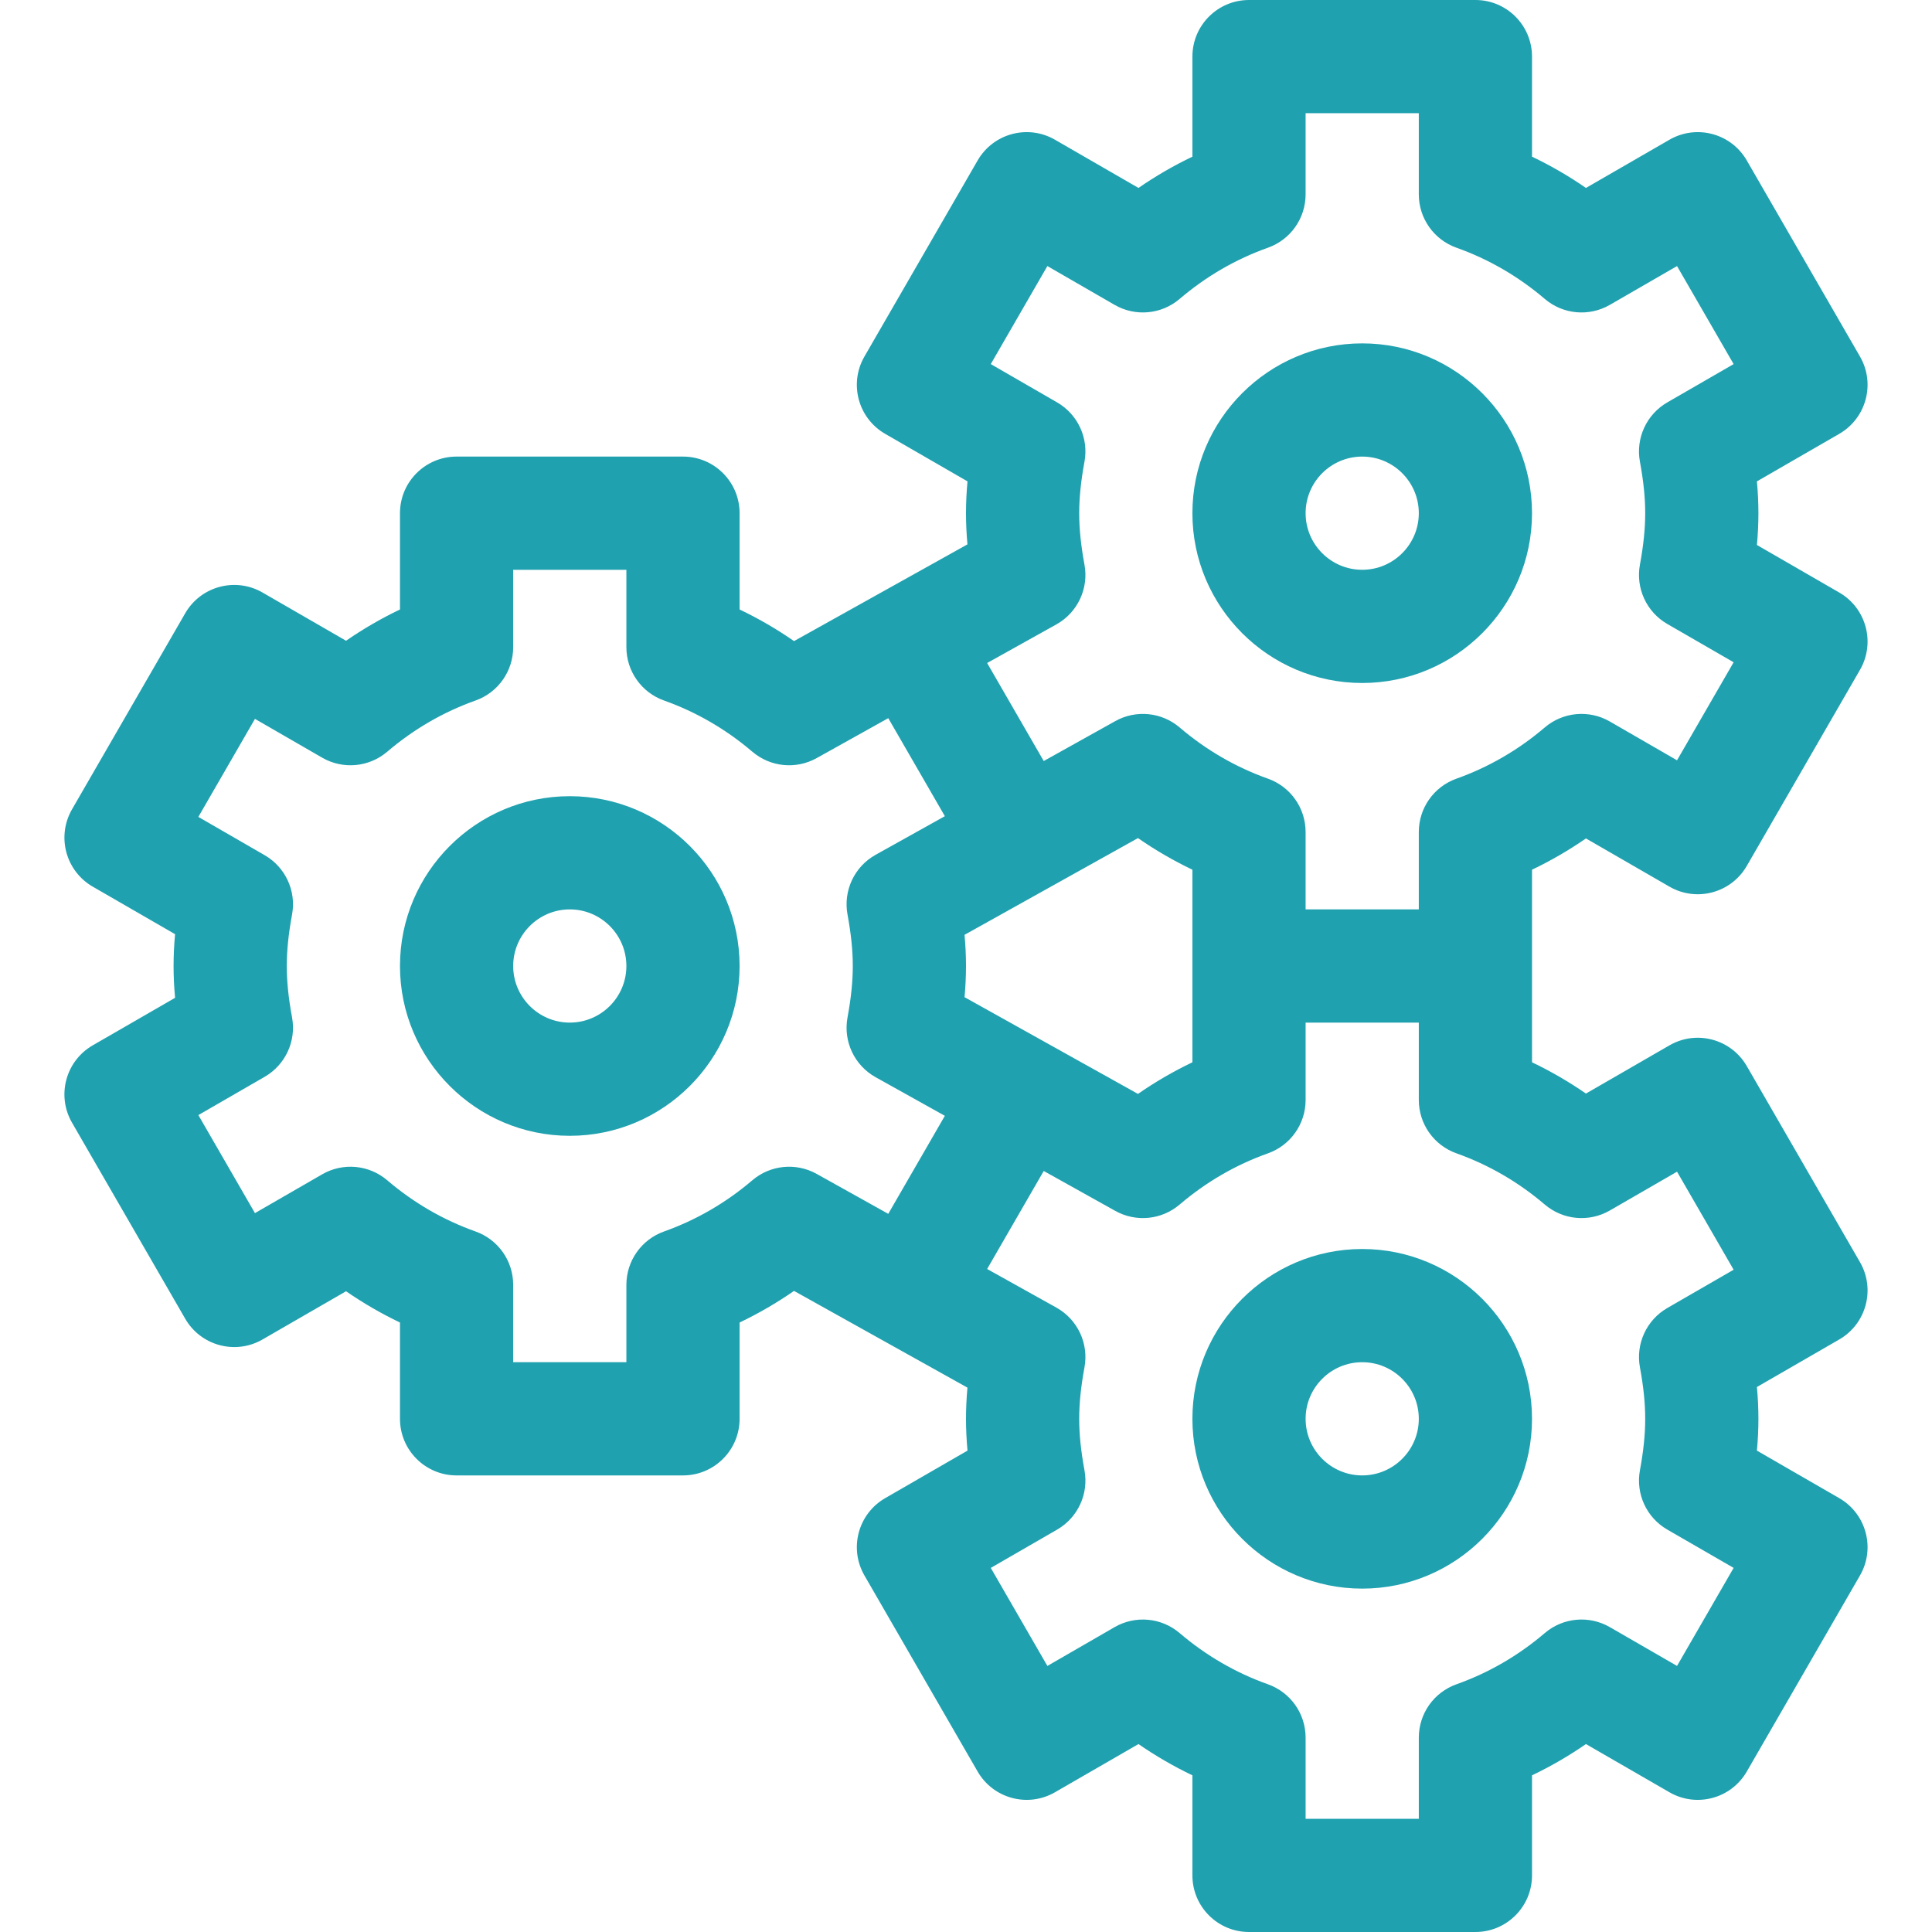
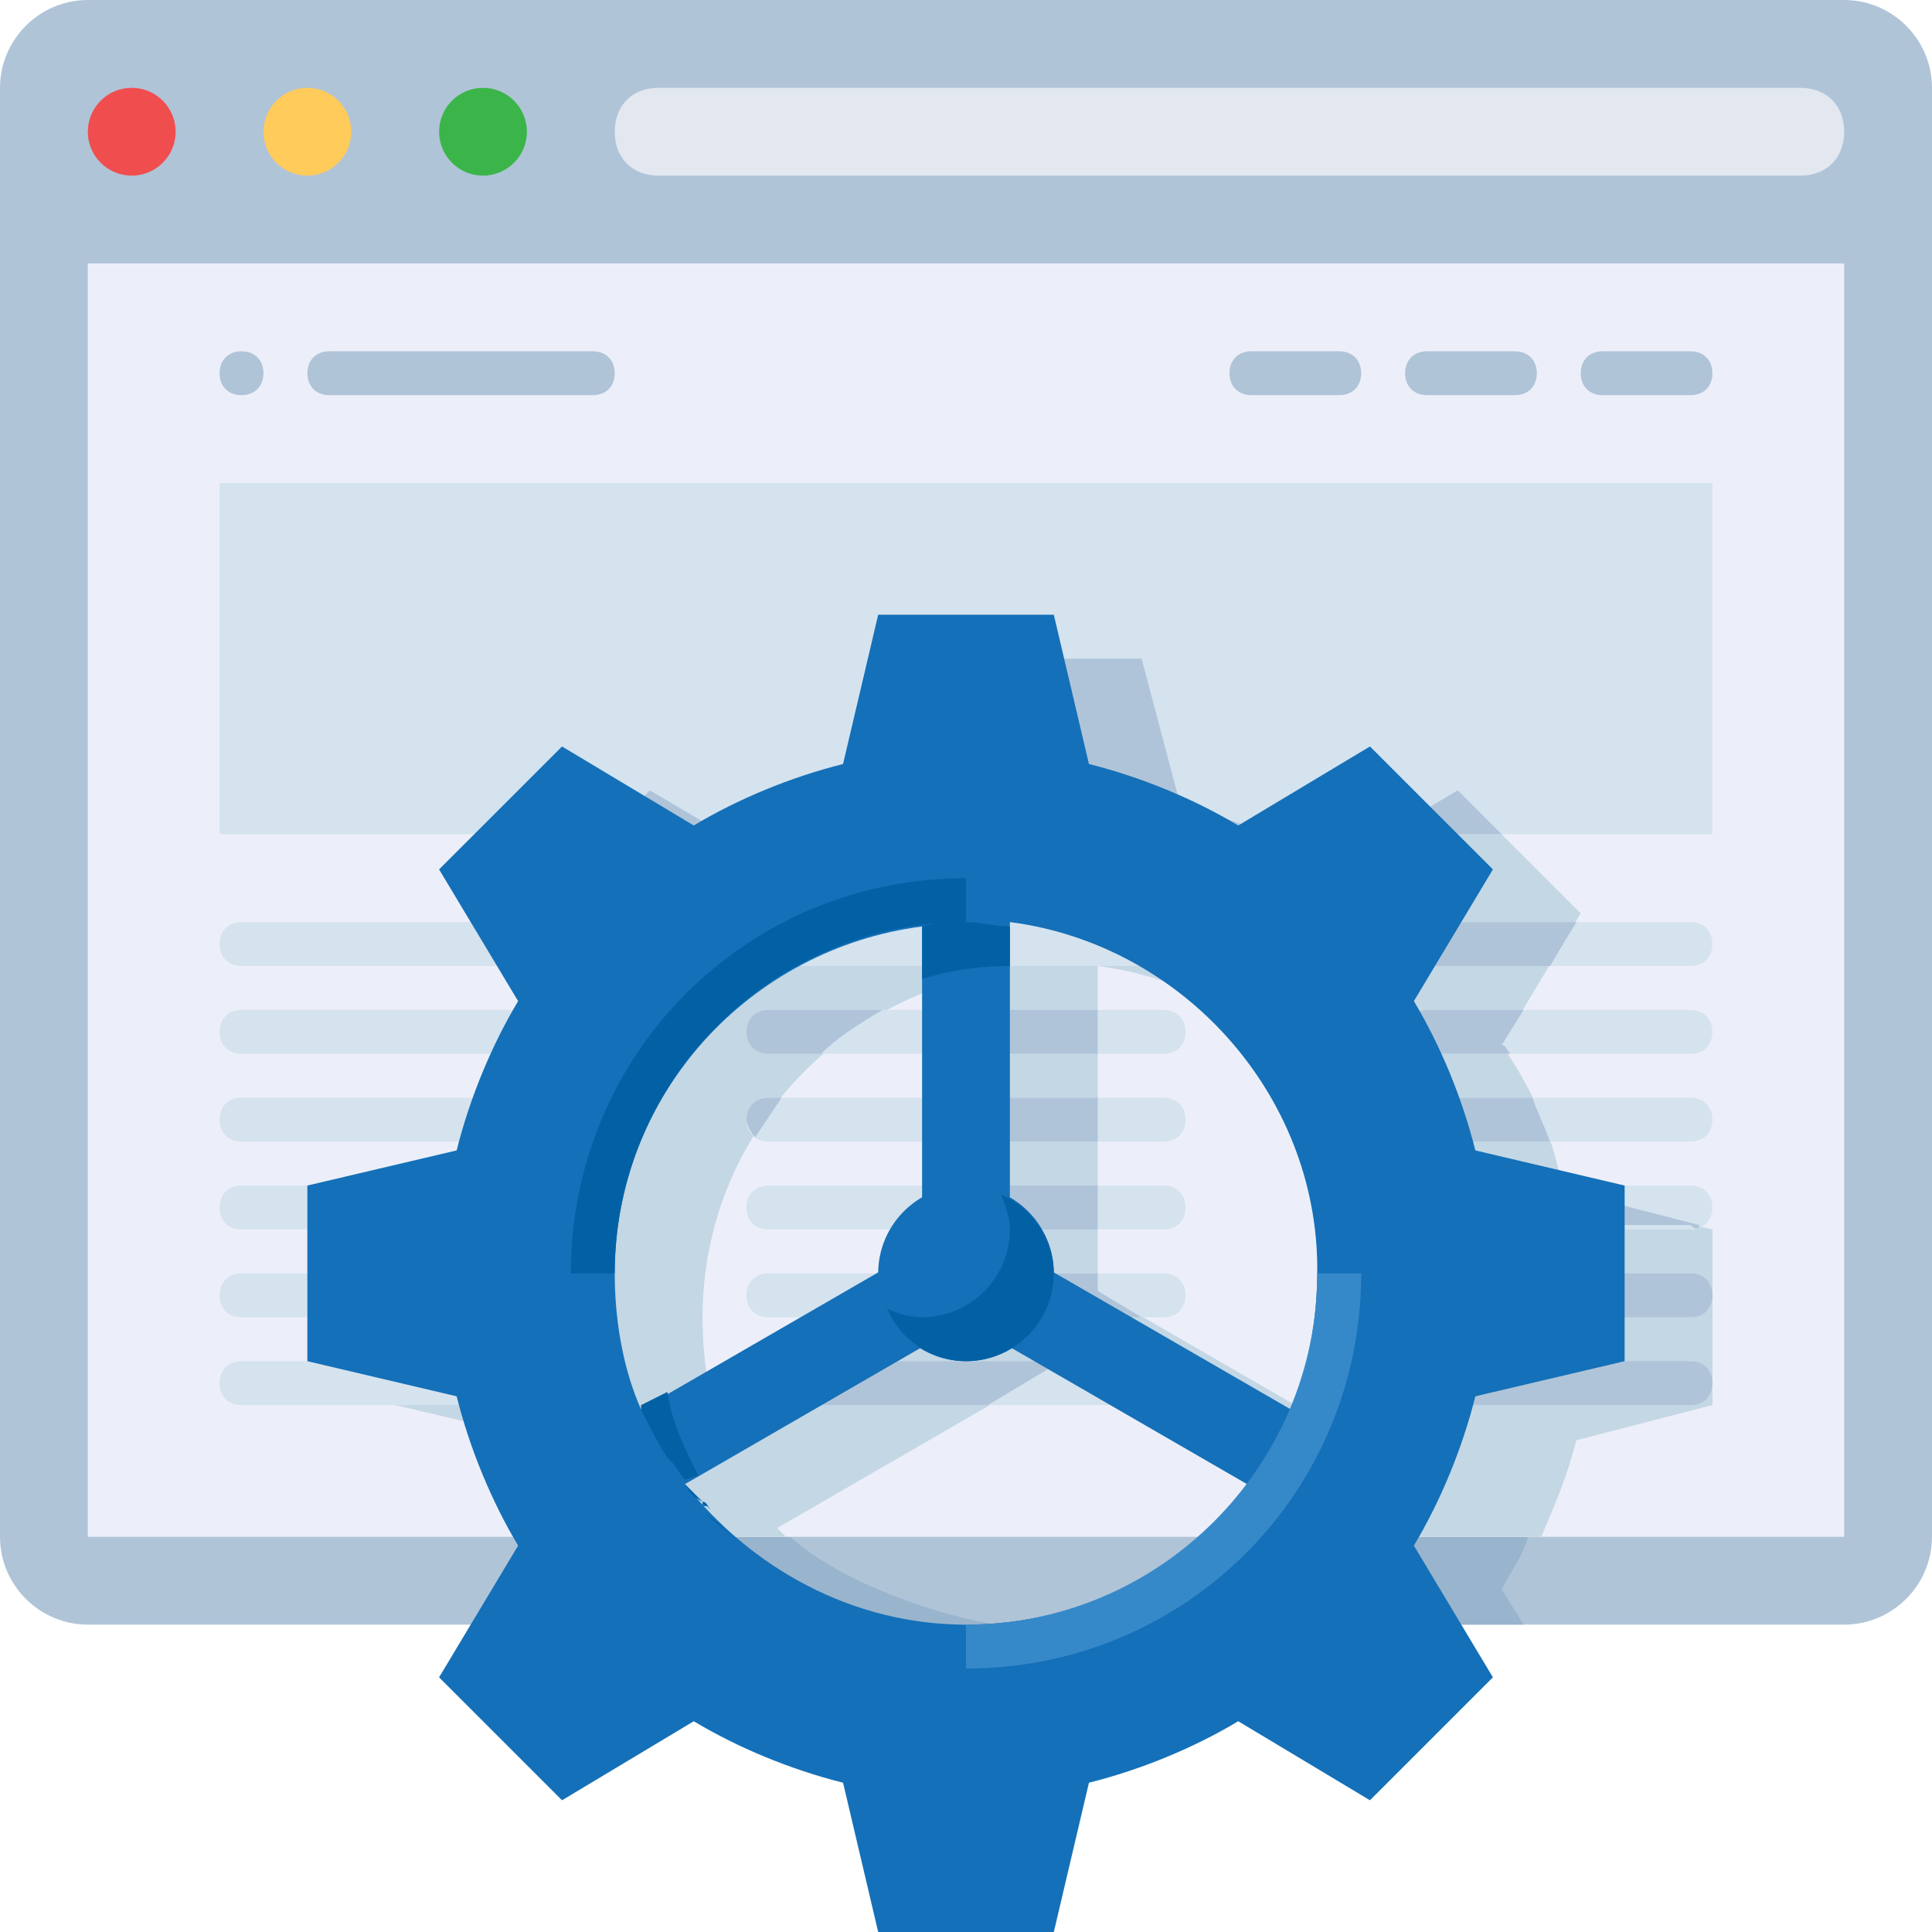
- <svg xmlns="http://www.w3.org/2000/svg" width="100" height="100" fill="#1fa1af" viewBox="0 0 512 512">
-   <path d="M420.291 222.194l22.133 12.778c7.177 4.141 16.348 1.683 20.49-5.491l30-51.962a15.001 15.001 0 0 0-5.49-20.49l-21.823-12.6c.268-2.902.399-5.7.399-8.429s-.132-5.527-.399-8.429l21.823-12.6a15.001 15.001 0 0 0 5.49-20.49l-30-51.962c-4.143-7.175-13.316-9.632-20.49-5.49l-22.133 12.777A103.84 103.84 0 0 0 406 41.52V15c0-8.284-6.716-15-15-15h-60c-8.284 0-15 6.716-15 15v26.52a103.84 103.84 0 0 0-14.291 8.286l-22.133-12.777c-7.174-4.143-16.349-1.684-20.49 5.49l-30 51.962a14.997 14.997 0 0 0 5.49 20.49l21.823 12.599a91.526 91.526 0 0 0-.4 8.429c0 2.677.127 5.42.385 8.264l-45.959 25.635A104.046 104.046 0 0 0 196 161.519V136c0-8.284-6.716-15-15-15h-60c-8.284 0-15 6.716-15 15v25.52a103.91 103.91 0 0 0-14.292 8.286l-22.132-12.778c-7.176-4.142-16.349-1.684-20.49 5.49l-30 51.962a15.003 15.003 0 0 0-1.499 11.382 14.994 14.994 0 0 0 6.989 9.108l21.823 12.601a91.526 91.526 0 0 0-.4 8.429c0 2.728.132 5.526.4 8.429l-21.823 12.599a14.999 14.999 0 0 0-5.49 20.491l30 51.962c4.142 7.174 13.315 9.633 20.49 5.49l22.132-12.777A103.85 103.85 0 0 0 106 350.48V376c0 8.284 6.716 15 15 15h60c8.284 0 15-6.716 15-15v-25.52a103.823 103.823 0 0 0 14.425-8.378l23.267 12.979.001.001 22.691 12.655a91.276 91.276 0 0 0-.385 8.263c0 2.728.132 5.526.4 8.429l-21.823 12.599a15.001 15.001 0 0 0-5.49 20.49l30 51.962c4.142 7.174 13.314 9.633 20.49 5.49l22.133-12.777A103.84 103.84 0 0 0 316 470.479V497c0 8.284 6.716 15 15 15h60c8.284 0 15-6.716 15-15v-26.52a103.942 103.942 0 0 0 14.291-8.286l22.133 12.778c7.177 4.141 16.348 1.683 20.49-5.491l30-51.962a15.001 15.001 0 0 0-5.49-20.49l-21.823-12.6c.268-2.902.399-5.7.399-8.429s-.132-5.527-.399-8.429l21.823-12.6a15.001 15.001 0 0 0 5.49-20.49l-30-51.962c-4.143-7.175-13.316-9.632-20.49-5.49l-22.133 12.777A103.84 103.84 0 0 0 406 281.52v-51.04a103.942 103.942 0 0 0 14.291-8.286zm-195.692 20.158c.954 5.185 1.4 9.522 1.4 13.648 0 4.126-.445 8.463-1.401 13.648a15 15 0 0 0 7.445 15.82l18.354 10.236-14.998 25.977-18.974-10.585a15.001 15.001 0 0 0-17.043 1.688c-7 5.971-14.875 10.537-23.407 13.571A15 15 0 0 0 166 340.488V361h-30v-20.511a15 15 0 0 0-9.975-14.133c-8.533-3.033-16.408-7.599-23.407-13.571a15 15 0 0 0-17.235-1.579L67.566 321.49l-15-25.981 17.583-10.151a15 15 0 0 0 7.251-15.71c-.956-5.185-1.401-9.522-1.401-13.648 0-4.126.445-8.463 1.401-13.648a15 15 0 0 0-7.251-15.71L52.566 216.49l15-25.981 17.815 10.285a14.998 14.998 0 0 0 17.235-1.579c7-5.972 14.875-10.538 23.407-13.571a15.001 15.001 0 0 0 9.976-14.134V151h30v20.511a15.002 15.002 0 0 0 9.976 14.134c8.532 3.033 16.407 7.599 23.407 13.571a15 15 0 0 0 17.043 1.688l18.975-10.585 14.998 25.977-18.354 10.236a15 15 0 0 0-7.445 15.82zm31.015 21.911a91.26 91.26 0 0 0 .385-8.263c0-2.676-.127-5.42-.385-8.264 0 0 31.555-17.599 45.96-25.635a103.823 103.823 0 0 0 14.425 8.378v51.04a103.888 103.888 0 0 0-14.425 8.379l-45.96-25.635zm153.766 54.952a15.002 15.002 0 0 0 17.236 1.58l17.816-10.286 15 25.981-17.583 10.151a15.001 15.001 0 0 0-7.251 15.71c.955 5.183 1.4 9.52 1.4 13.648s-.445 8.465-1.4 13.648a15 15 0 0 0 7.251 15.71l17.583 10.151-15 25.981-17.816-10.286a15 15 0 0 0-17.236 1.58c-6.998 5.971-14.873 10.537-23.405 13.571a15 15 0 0 0-9.976 14.133V482h-30v-21.511a15 15 0 0 0-9.976-14.133c-8.532-3.034-16.407-7.599-23.405-13.571a15.002 15.002 0 0 0-17.236-1.58l-17.815 10.286-15-25.981 17.583-10.151a15 15 0 0 0 7.252-15.71c-.958-5.186-1.403-9.523-1.403-13.649 0-4.126.445-8.463 1.401-13.648a15 15 0 0 0-7.445-15.82l-18.354-10.236 14.998-25.977 18.975 10.585a15.001 15.001 0 0 0 17.044-1.688c6.998-5.971 14.873-10.537 23.405-13.57a15.001 15.001 0 0 0 9.976-14.134V271h30v20.511a15.002 15.002 0 0 0 9.976 14.134c8.532 3.033 16.407 7.599 23.405 13.57zm-23.406-112.861a15 15 0 0 0-9.976 14.133V241h-30v-20.511a15 15 0 0 0-9.976-14.133c-8.532-3.034-16.407-7.599-23.405-13.571a15.001 15.001 0 0 0-17.044-1.689l-18.974 10.585-14.998-25.977 18.354-10.236a15 15 0 0 0 7.445-15.82c-.956-5.185-1.401-9.522-1.401-13.648 0-4.126.445-8.463 1.401-13.648a14.999 14.999 0 0 0-7.252-15.71L262.566 96.49l15-25.981 17.815 10.285a15.002 15.002 0 0 0 17.236-1.579c6.998-5.971 14.873-10.537 23.405-13.57a15.001 15.001 0 0 0 9.976-14.134V30h30v21.511a15.002 15.002 0 0 0 9.976 14.134c8.532 3.033 16.407 7.599 23.405 13.57a15.002 15.002 0 0 0 17.236 1.58l17.816-10.286 15 25.981-17.583 10.151a15.001 15.001 0 0 0-7.251 15.71c.955 5.183 1.4 9.52 1.4 13.648s-.445 8.465-1.4 13.648a15 15 0 0 0 7.251 15.71l17.583 10.151-15 25.981-17.816-10.286a15 15 0 0 0-17.236 1.58c-6.998 5.971-14.873 10.537-23.405 13.571z" />
-   <path d="M150.999 211c-24.813 0-45 20.187-45 45s20.187 45 45 45 45-20.187 45-45-20.187-45-45-45zm0 60c-8.271 0-15-6.729-15-15s6.729-15 15-15 15 6.729 15 15-6.729 15-15 15zm210-180c-24.813 0-45 20.187-45 45s20.186 45 45 45c24.813 0 45-20.187 45-45s-20.187-45-45-45zm0 60c-8.271 0-15-6.729-15-15s6.728-15 15-15c8.271 0 15 6.729 15 15s-6.729 15-15 15zm0 180c-24.813 0-45 20.187-45 45s20.187 45 45 45 45-20.187 45-45-20.187-45-45-45zm0 60c-8.271 0-15-6.729-15-15s6.729-15 15-15 15 6.729 15 15-6.729 15-15 15z" />
+ <svg xmlns="http://www.w3.org/2000/svg" width="100" height="100" viewBox="0 0 512 512">
+   <path d="M488.727 430.545H23.273C10.473 430.545 0 420.073 0 407.273v-384C0 10.473 10.473 0 23.273 0h465.455C501.527 0 512 10.473 512 23.273v384c0 12.8-10.473 23.272-23.273 23.272z" fill="#b0c4d8" />
+   <path d="M152.436 407.273l6.982 13.964-17.455 9.309h124.509c-9.309 0-41.891-9.309-57.018-23.273h-57.018zm183.855 0c-15.127 13.964-34.909 23.273-57.018 23.273h124.509l-5.818-9.309c2.327-4.655 5.818-9.309 6.982-13.964h-68.655z" fill="#99b4cd" />
+   <path fill="#eceff9" d="M23.273 69.818h465.455v337.455H23.273z" />
+   <path d="M397.964 276.945l20.945-34.909-32.582-32.582-34.909 20.946c-11.636-6.982-25.6-12.8-39.564-16.291l-9.309-39.564H256l-9.309 39.564c-13.964 3.491-27.927 9.309-39.564 16.291l-34.909-20.945-32.582 32.582 20.945 34.909c-6.982 11.636-12.8 25.6-16.291 39.564l-39.564 9.309v46.545l39.564 9.309c2.327 9.309 4.655 17.455 9.309 25.6h54.691l-2.327-2.327 74.473-43.055 74.473 43.055c0 1.164-1.164 1.164-1.164 2.327h54.691c3.491-8.145 6.982-16.291 9.309-25.6l36.073-9.309v-46.545l-39.564-9.309c-2.327-15.128-8.145-27.928-16.29-39.565zm-130.328 65.164l-74.473 43.055c-4.655-10.473-6.982-23.273-6.982-36.073 0-47.709 36.073-86.109 81.455-91.927v84.945zm11.637 8.146zm86.109 34.909l-74.473-43.055V256c45.382 5.818 81.455 45.382 81.455 91.927 0 13.964-2.328 25.6-6.982 37.237z" fill="#c4d7e5" />
+   <path d="M64 244.364h93.091c3.491 0 5.818 2.327 5.818 5.818 0 3.491-2.327 5.818-5.818 5.818H64c-3.491 0-5.818-2.327-5.818-5.818 0-3.491 2.327-5.818 5.818-5.818zm0 23.272h69.818c3.491 0 5.818 2.327 5.818 5.818 0 3.491-2.327 5.818-5.818 5.818H64c-3.491 0-5.818-2.327-5.818-5.818 0-3.49 2.327-5.818 5.818-5.818zm0 23.273h69.818c3.491 0 5.818 2.327 5.818 5.818 0 3.491-2.327 5.818-5.818 5.818H64c-3.491 0-5.818-2.327-5.818-5.818 0-3.491 2.327-5.818 5.818-5.818zm0 23.273h69.818c3.491 0 5.818 2.327 5.818 5.818 0 3.491-2.327 5.818-5.818 5.818H64c-3.491 0-5.818-2.327-5.818-5.818 0-3.491 2.327-5.818 5.818-5.818zm0 23.273h69.818c3.491 0 5.818 2.327 5.818 5.818 0 3.491-2.327 5.818-5.818 5.818H64c-3.491 0-5.818-2.327-5.818-5.818 0-3.491 2.327-5.818 5.818-5.818zm0 23.272h69.818c3.491 0 5.818 2.327 5.818 5.818 0 3.491-2.327 5.818-5.818 5.818H64c-3.491 0-5.818-2.327-5.818-5.818 0-3.49 2.327-5.818 5.818-5.818zm139.636-116.363h104.727c3.491 0 5.818 2.327 5.818 5.818 0 3.491-2.327 5.818-5.818 5.818H203.636c-3.491 0-5.818-2.327-5.818-5.818 0-3.491 2.327-5.818 5.818-5.818zm0 23.272h104.727c3.491 0 5.818 2.327 5.818 5.818 0 3.491-2.327 5.818-5.818 5.818H203.636c-3.491 0-5.818-2.327-5.818-5.818 0-3.49 2.327-5.818 5.818-5.818zm0 23.273h104.727c3.491 0 5.818 2.327 5.818 5.818 0 3.491-2.327 5.818-5.818 5.818H203.636c-3.491 0-5.818-2.327-5.818-5.818 0-3.491 2.327-5.818 5.818-5.818zm0 23.273h104.727c3.491 0 5.818 2.327 5.818 5.818 0 3.491-2.327 5.818-5.818 5.818H203.636c-3.491 0-5.818-2.327-5.818-5.818 0-3.491 2.327-5.818 5.818-5.818zm0 23.273h104.727c3.491 0 5.818 2.327 5.818 5.818 0 3.491-2.327 5.818-5.818 5.818H203.636c-3.491 0-5.818-2.327-5.818-5.818 0-3.491 2.327-5.818 5.818-5.818zm0 23.272h104.727c3.491 0 5.818 2.327 5.818 5.818 0 3.491-2.327 5.818-5.818 5.818H203.636c-3.491 0-5.818-2.327-5.818-5.818 0-3.49 2.327-5.818 5.818-5.818z" fill="#d5e3ef" />
+   <path d="M314.182 366.545c0-3.491-2.327-5.818-5.818-5.818h-73.309l-19.782 11.636h46.545l17.455-10.473 17.455 10.473h11.636c3.491.001 5.818-2.327 5.818-5.818zm-11.637-17.454l-11.636-6.982v-4.654h-23.273v4.654l-12.8 6.982h24.437zm-34.909-34.909h23.273v11.636h-23.273zm-69.818-17.455c0 1.164 1.164 3.491 2.327 4.655l6.982-10.473h-3.491c-3.491 0-5.818 2.327-5.818 5.818zm69.818-5.818h23.273v11.636h-23.273zm0-23.273h23.273v11.636h-23.273zm-69.818 5.819c0 3.491 2.327 5.818 5.818 5.818H217.6c4.655-4.655 10.473-8.145 16.291-11.636h-30.255c-3.491-.001-5.818 2.327-5.818 5.818z" fill="#b0c4d9" />
+   <path d="M360.727 244.364H448c3.491 0 5.818 2.327 5.818 5.818 0 3.491-2.327 5.818-5.818 5.818h-87.273c-3.491 0-5.818-2.327-5.818-5.818 0-3.491 2.327-5.818 5.818-5.818zm17.455 23.272H448c3.491 0 5.818 2.327 5.818 5.818 0 3.491-2.327 5.818-5.818 5.818h-69.818c-3.491 0-5.818-2.327-5.818-5.818 0-3.49 2.327-5.818 5.818-5.818zm0 23.273H448c3.491 0 5.818 2.327 5.818 5.818 0 3.491-2.327 5.818-5.818 5.818h-69.818c-3.491 0-5.818-2.327-5.818-5.818 0-3.491 2.327-5.818 5.818-5.818zm0 23.273H448c3.491 0 5.818 2.327 5.818 5.818 0 3.491-2.327 5.818-5.818 5.818h-69.818c-3.491 0-5.818-2.327-5.818-5.818 0-3.491 2.327-5.818 5.818-5.818z" fill="#d5e3ef" />
+   <path d="M378.182 337.455H448c3.491 0 5.818 2.327 5.818 5.818 0 3.491-2.327 5.818-5.818 5.818h-69.818c-3.491 0-5.818-2.327-5.818-5.818 0-3.491 2.327-5.818 5.818-5.818zm0 23.272H448c3.491 0 5.818 2.327 5.818 5.818 0 3.491-2.327 5.818-5.818 5.818h-69.818c-3.491 0-5.818-2.327-5.818-5.818 0-3.49 2.327-5.818 5.818-5.818zm72.145-36.072l-36.073-9.309v-2.327h-36.073c-3.491 0-5.818 2.327-5.818 5.818s2.327 5.818 5.818 5.818H448c1.164 1.163 2.327 1.163 2.327 0zm-44.218-33.746h-27.927c-3.491 0-5.818 2.327-5.818 5.818 0 3.491 2.327 5.818 5.818 5.818h32.582c-1.164-3.49-3.491-8.145-4.655-11.636zm-8.145-13.964l5.818-9.309h-25.6c-3.491 0-5.818 2.327-5.818 5.818s2.327 5.818 5.818 5.818h22.109c-1.164-1.163-1.164-2.327-2.327-2.327zM360.727 256h50.036l6.982-11.636h-57.018c-3.491 0-5.818 2.327-5.818 5.818s2.327 5.818 5.818 5.818z" fill="#b0c4d9" />
+   <path fill="#d5e3ef" d="M58.182 128h395.636v93.091H58.182z" />
+   <circle cx="34.909" cy="34.909" r="11.636" fill="#f04d4e" />
+   <circle cx="81.455" cy="34.909" r="11.636" fill="#ffcb5b" />
+   <circle cx="128" cy="34.909" r="11.636" fill="#3bb54a" />
+   <path d="M477.091 46.545H174.545c-6.982 0-11.636-4.655-11.636-11.636 0-6.982 4.655-11.636 11.636-11.636H477.09c6.982 0 11.636 4.655 11.636 11.636.001 6.982-4.653 11.636-11.635 11.636z" fill="#e2e7f0" />
+   <path d="M87.273 93.091h69.818c3.491 0 5.818 2.327 5.818 5.818 0 3.491-2.327 5.818-5.818 5.818H87.273c-3.491 0-5.818-2.327-5.818-5.818 0-3.491 2.327-5.818 5.818-5.818zm337.454 0H448c3.491 0 5.818 2.327 5.818 5.818 0 3.491-2.327 5.818-5.818 5.818h-23.273c-3.491 0-5.818-2.327-5.818-5.818 0-3.491 2.327-5.818 5.818-5.818zm-46.545 0h23.273c3.491 0 5.818 2.327 5.818 5.818 0 3.491-2.327 5.818-5.818 5.818h-23.273c-3.491 0-5.818-2.327-5.818-5.818 0-3.491 2.327-5.818 5.818-5.818zm-46.546 0h23.273c3.491 0 5.818 2.327 5.818 5.818 0 3.491-2.327 5.818-5.818 5.818h-23.273c-3.491 0-5.818-2.327-5.818-5.818 0-3.491 2.327-5.818 5.818-5.818zM64 93.091c-3.491 0-5.818 2.327-5.818 5.818 0 3.491 2.327 5.818 5.818 5.818 3.491 0 5.818-2.327 5.818-5.818 0-3.491-2.327-5.818-5.818-5.818zm0 3.491s0-1.164 0 0c0-1.164 0 0 0 0z" fill="#b0c4d8" />
+   <path d="M302.545 174.545H256l-9.309 39.564c-8.145 2.327-15.127 4.655-22.109 6.982h110.545c-6.982-3.491-15.127-5.818-22.109-6.982l-10.473-39.564zm-141.963 46.546H192l-19.782-11.636zm205.963 0h31.419l-11.637-11.636z" fill="#b0c4d9" />
+   <path d="M430.545 360.727v-46.545l-39.564-9.309c-3.491-13.964-9.309-27.927-16.291-39.564l20.945-34.909-32.582-32.582-34.909 20.945c-11.636-6.982-25.6-12.8-39.564-16.291l-9.309-39.564h-46.545l-9.309 39.564c-13.964 3.491-27.927 9.309-39.564 16.291l-34.909-20.945-32.58 32.582 20.945 34.909c-6.982 11.636-12.8 25.6-16.291 39.564l-39.564 9.309v46.545l39.564 9.309c3.491 13.964 9.309 27.927 16.291 39.564l-20.945 34.909 32.582 32.582 34.909-20.945c11.636 6.982 25.6 12.8 39.564 16.291L232.727 512h46.545l9.309-39.564c13.964-3.491 27.927-9.309 39.564-16.291l34.909 20.945 32.582-32.582-20.945-34.908c6.982-11.636 12.8-25.6 16.291-39.564l39.563-9.309zM256 338.618zm-11.636-93.091v84.945l-74.473 43.055c-4.655-10.473-6.982-23.273-6.982-36.073 0-47.709 36.073-86.109 81.455-91.927zM256 430.545c-30.255 0-57.018-15.127-74.473-37.236L256 350.255l74.473 43.055c-17.455 23.272-44.218 37.235-74.473 37.235zm86.109-57.018l-74.473-43.055v-86.109c45.382 5.818 81.455 45.382 81.455 91.927 0 13.965-2.327 25.601-6.982 37.237z" fill="#1470b8" />
+   <path d="M256 430.545v11.636c58.182 0 104.727-46.545 104.727-104.727h-11.636c0 51.201-41.891 93.091-93.091 93.091z" fill="#3689c9" />
+   <path d="M256 244.364v-11.636c-58.182 0-104.727 46.545-104.727 104.727h11.636c0-51.2 41.891-93.091 93.091-93.091z" fill="#0261a5" />
+   <circle cx="256" cy="337.455" r="23.273" fill="#1470b8" />
+   <path d="M265.309 316.509c1.164 3.491 2.327 5.818 2.327 9.309 0 12.8-10.473 23.273-23.273 23.273-3.491 0-6.982-1.164-9.309-2.327 3.491 8.145 11.636 13.964 20.945 13.964 12.8 0 23.273-10.473 23.273-23.273.001-9.31-5.817-17.455-13.963-20.946zm-77.964 82.618l1.164 1.164c-1.164-1.164-1.164-2.327-2.327-2.327 0 1.163 0 1.163 1.163 1.163zm8.146 9.309s0-1.163 0 0c-3.491-3.491-5.818-4.655-8.145-6.982 3.49 2.328 5.818 4.655 8.145 6.982zm-18.618-39.563l-6.982 3.491v1.164c2.327 4.655 4.655 9.309 6.982 12.8l1.164 1.164c1.164 1.164 2.327 3.491 3.491 4.655l3.491-1.164c-3.492-6.983-6.983-13.965-8.146-22.11zm67.491-123.346v13.964c6.982-2.327 15.127-3.491 23.273-3.491v-10.473c-3.491 0-8.145-1.164-11.636-1.164-3.492.001-8.146.001-11.637 1.164zm-62.837 147.782c1.164 2.327 2.327 3.491 4.655 4.655l-4.655-4.655z" fill="#0261a5" />
</svg>
